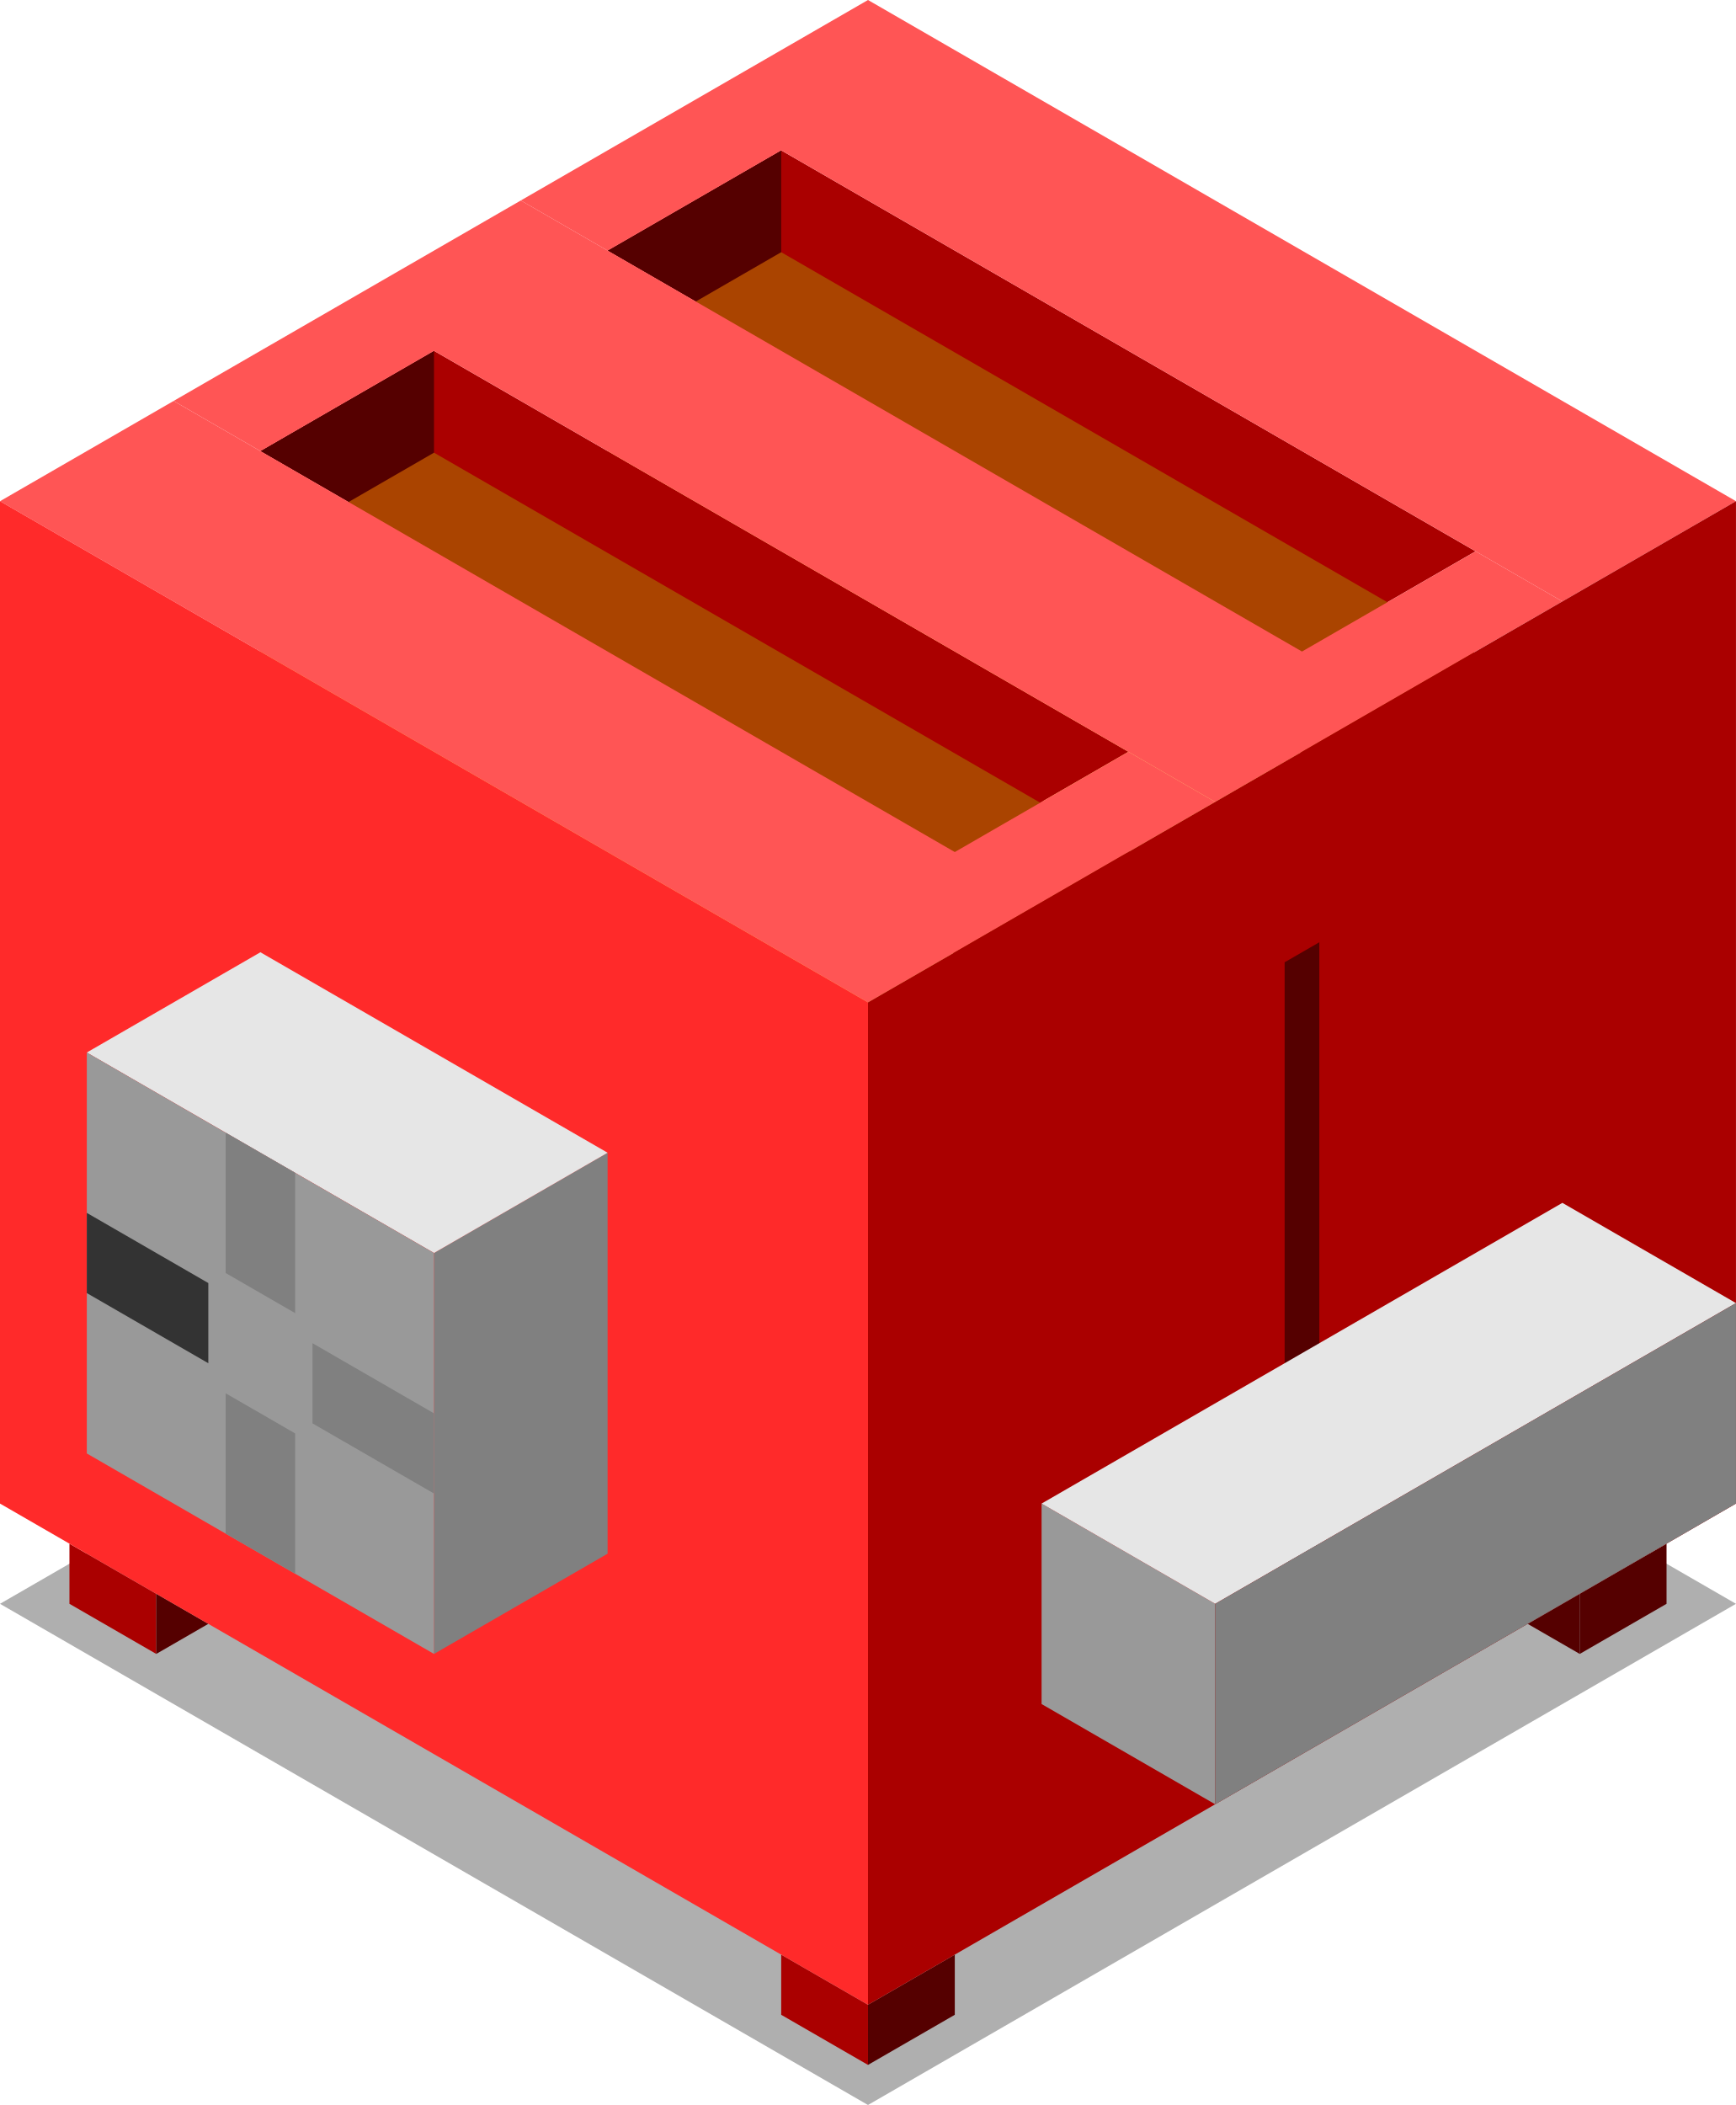
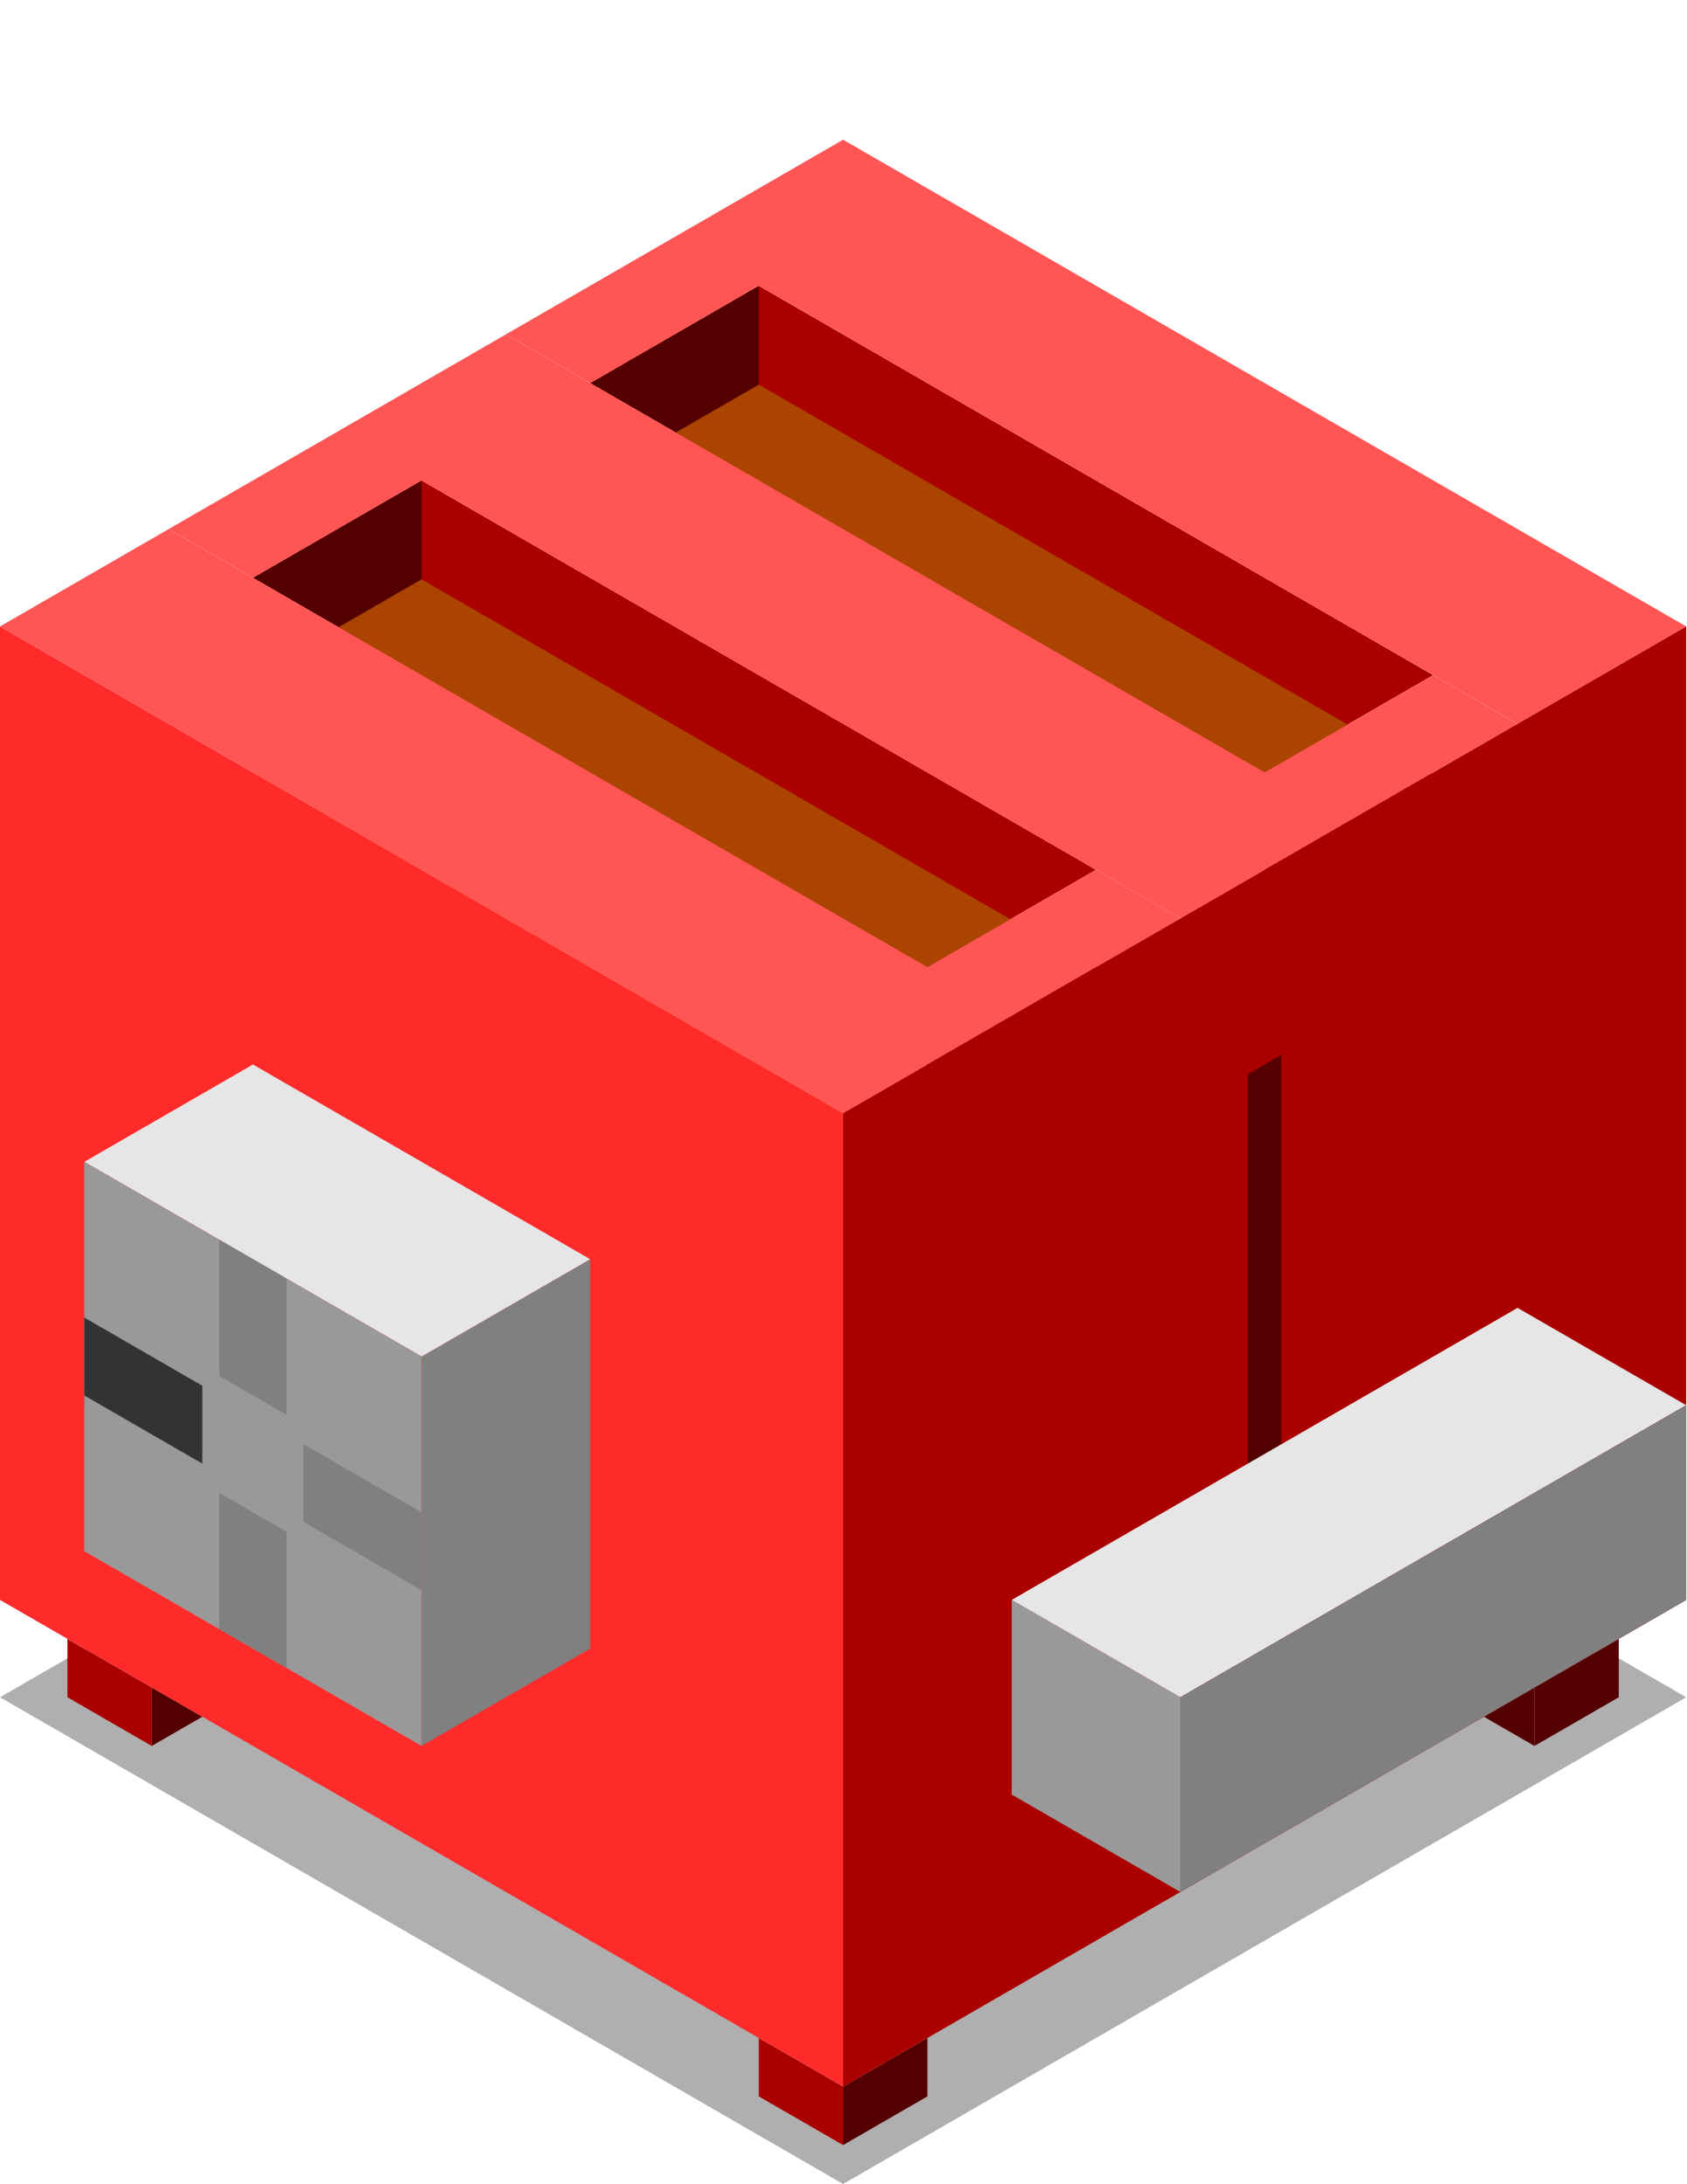
- <svg xmlns="http://www.w3.org/2000/svg" width="86.603mm" height="105mm" viewBox="0 0 306.859 372.047" id="svg2" version="1.1">
+ <svg xmlns="http://www.w3.org/2000/svg" width="86.603mm" height="112.176mm" viewBox="0 0 306.859 397.472" id="svg2" version="1.1">
  <defs id="defs4" />
-   <g id="layer12" style="display:inline" transform="translate(-138.0867,-157.6772)">
+   <g id="layer12" style="display:inline" transform="translate(-138.0867,-132.252)">
    <path style="fill:#000000;fill-opacity:0.314;fill-rule:evenodd;stroke:none;stroke-width:1px;stroke-linecap:butt;stroke-linejoin:miter;stroke-opacity:1" d="M 291.516,529.724 444.946,441.142 291.516,352.559 138.087,441.142 Z" id="path4489" />
    <path style="fill:#aa0000;fill-opacity:1;fill-rule:evenodd;stroke:none;stroke-width:1px;stroke-linecap:butt;stroke-linejoin:miter;stroke-opacity:1" d="m 150.361,430.512 0,10.63 15.343,8.858 0,-10.63 z" id="path4493" />
    <path style="fill:#550000;fill-opacity:1;fill-rule:evenodd;stroke:none;stroke-width:1px;stroke-linecap:butt;stroke-linejoin:miter;stroke-opacity:1" d="m 165.704,450 9.206,-5.315 -9.206,-5.315 z" id="path4495" />
    <path style="fill:#550000;fill-opacity:1;fill-rule:evenodd;stroke:none;stroke-width:1px;stroke-linecap:butt;stroke-linejoin:miter;stroke-opacity:1" d="m 291.516,512.008 0,10.63 15.343,-8.858 0,-10.63 z" id="path4497" />
    <path style="fill:#aa0000;fill-opacity:1;fill-rule:evenodd;stroke:none;stroke-width:1px;stroke-linecap:butt;stroke-linejoin:miter;stroke-opacity:1" d="m 276.173,503.15 0,10.63 15.343,8.858 0,-10.63 z" id="path4499" />
    <path style="fill:#550000;fill-opacity:1;fill-rule:evenodd;stroke:none;stroke-width:1px;stroke-linecap:butt;stroke-linejoin:miter;stroke-opacity:1" d="m 432.672,441.142 0,-10.63 -15.343,8.858 0,10.63 z" id="path4501" />
    <path style="fill:#550000;fill-opacity:1;fill-rule:evenodd;stroke:none;stroke-width:1px;stroke-linecap:butt;stroke-linejoin:miter;stroke-opacity:1" d="m 417.329,450 -9.206,-5.315 9.206,-5.315 z" id="path4503" />
  </g>
-   <g id="layer9" style="display:inline" transform="translate(-138.0867,-157.6772)">
+   <g id="layer9" style="display:inline" transform="translate(-138.0867,-132.252)">
    <path style="fill:#aa0000;fill-opacity:1;fill-rule:evenodd;stroke:none;stroke-width:1px;stroke-linecap:butt;stroke-linejoin:miter;stroke-opacity:1" d="m 245.488,201.969 30.686,-17.717 122.744,70.866 -30.686,17.717 z" id="path4208" />
    <path style="fill:#550000;fill-opacity:1;fill-rule:evenodd;stroke:none;stroke-width:1px;stroke-linecap:butt;stroke-linejoin:miter;stroke-opacity:1" d="m 276.173,184.252 0,35.433 -30.686,-17.717 z" id="path4210" />
    <path style="fill:#ff5555;fill-opacity:1;fill-rule:evenodd;stroke:none;stroke-width:1px;stroke-linecap:butt;stroke-linejoin:miter;stroke-opacity:1" d="m 230.145,193.11 61.372,-35.433 153.43,88.583 -30.686,17.717 -138.087,-79.724 -30.686,17.717 z" id="path4337" />
  </g>
-   <g id="layer11" style="display:inline" transform="translate(-138.0867,-157.6772)">
+   <g id="layer11" style="display:inline" transform="translate(-138.0867,-132.252)">
    <path style="fill:#aa4400;fill-opacity:1;fill-rule:evenodd;stroke:none;stroke-width:1px;stroke-linecap:butt;stroke-linejoin:miter;stroke-opacity:1" d="m 245.488,219.969 30.686,-17.717 122.744,70.866 -30.686,17.717 z" id="path4354" />
    <path style="fill:#803300;fill-opacity:1;fill-rule:evenodd;stroke:none;stroke-width:1px;stroke-linecap:butt;stroke-linejoin:miter;stroke-opacity:1" d="m 368.231,290.835 0,35.433 30.686,-17.717 0,-35.433 z" id="path4356" />
    <path style="fill:#ffe680;fill-opacity:1;fill-rule:evenodd;stroke:none;stroke-width:1px;stroke-linecap:butt;stroke-linejoin:miter;stroke-opacity:1" d="m 352.888,441.425 0,-124.016 15.343,8.858 0,-35.433 -122.744,-70.866 0,35.433 15.343,8.858 0,124.016 z" id="path4358" />
    <path style="fill:#803300;fill-opacity:1;fill-rule:evenodd;stroke:none;stroke-width:1px;stroke-linecap:butt;stroke-linejoin:miter;stroke-opacity:1" d="m 383.574,317.409 0,106.299 -30.686,17.717 0,-124.016 15.343,8.858 z" id="path4360" />
    <path style="fill:#ff9955;fill-opacity:1;fill-rule:evenodd;stroke:#c87137;stroke-width:1px;stroke-linecap:butt;stroke-linejoin:miter;stroke-opacity:1" d="m 276.173,273.118 0,35.433 30.686,17.717 0,-35.433 z" id="path4362" />
    <path style="fill:#ff9955;fill-opacity:1;fill-rule:evenodd;stroke:#c87137;stroke-width:1px;stroke-linecap:butt;stroke-linejoin:miter;stroke-opacity:1" d="m 322.202,299.693 0,17.717 15.343,8.858 0,-17.717 -15.343,-8.858 z" id="path4364" />
    <path style="fill:#ff9955;fill-opacity:1;fill-rule:evenodd;stroke:#c87137;stroke-width:1px;stroke-linecap:butt;stroke-linejoin:miter;stroke-opacity:1" d="m 306.859,343.984 30.686,17.717 0,35.433 -30.686,-17.717 z" id="path4366" />
    <path style="fill:#ff9955;fill-opacity:1;fill-rule:evenodd;stroke:#c87137;stroke-width:1px;stroke-linecap:butt;stroke-linejoin:miter;stroke-opacity:1" d="m 276.173,343.984 0,17.717 15.343,8.858 0,-17.717 z" id="path4368" />
  </g>
-   <g id="layer8" style="display:inline" transform="translate(-138.0867,-157.6772)">
+   <g id="layer8" style="display:inline" transform="translate(-138.0867,-132.252)">
    <path style="fill:#aa0000;fill-opacity:1;fill-rule:evenodd;stroke:none;stroke-width:1px;stroke-linecap:butt;stroke-linejoin:miter;stroke-opacity:1" d="m 184.116,237.402 30.686,-17.717 122.744,70.866 -30.686,17.717 z" id="path4201" />
    <path style="fill:#550000;fill-opacity:1;fill-rule:evenodd;stroke:none;stroke-width:1px;stroke-linecap:butt;stroke-linejoin:miter;stroke-opacity:1" d="m 214.802,219.685 0,35.433 -30.686,-17.717 z" id="path4203" />
    <path style="display:inline;fill:#ff5555;fill-opacity:1;fill-rule:evenodd;stroke:none;stroke-width:1px;stroke-linecap:butt;stroke-linejoin:miter;stroke-opacity:1" d="m 230.145,193.109 -61.371,35.434 15.342,8.859 30.686,-17.717 138.088,79.725 30.686,-17.717 30.686,-17.717 -15.342,-8.859 -30.688,17.717 -138.086,-79.725 z" id="path4334" />
  </g>
-   <g id="layer10" style="display:inline" transform="translate(-138.0867,-157.6772)">
+   <g id="layer10" style="display:inline" transform="translate(-138.0867,-132.252)">
    <path style="fill:#aa4400;fill-opacity:1;fill-rule:evenodd;stroke:none;stroke-width:1px;stroke-linecap:butt;stroke-linejoin:miter;stroke-opacity:1" d="M 214.802,237.685 337.545,308.551 306.859,326.268 184.116,255.402 Z" id="path4221" />
    <path style="fill:#803300;fill-opacity:1;fill-rule:evenodd;stroke:none;stroke-width:1px;stroke-linecap:butt;stroke-linejoin:miter;stroke-opacity:1" d="m 306.859,326.268 0,35.433 30.686,-17.717 0,-35.433 z" id="path4223" />
    <path style="fill:#ffe680;fill-opacity:1;fill-rule:evenodd;stroke:none;stroke-width:1px;stroke-linecap:butt;stroke-linejoin:miter;stroke-opacity:1" d="m 184.116,255.402 0,35.433 15.343,8.858 0,124.016 92.058,53.15 0,-124.016 15.343,8.858 0,-35.433 z" id="path4227" />
    <path style="fill:#803300;fill-opacity:1;fill-rule:evenodd;stroke:none;stroke-width:1px;stroke-linecap:butt;stroke-linejoin:miter;stroke-opacity:1" d="m 291.516,476.858 30.686,-17.717 0,-106.299 -15.343,8.858 -15.343,-8.858 z" id="path4229" />
    <path style="fill:#ff9955;fill-opacity:1;fill-rule:evenodd;stroke:#c87137;stroke-width:1px;stroke-linecap:butt;stroke-linejoin:miter;stroke-opacity:1" d="m 214.802,308.551 0,35.433 30.686,17.717 0,-35.433 z" id="path4257" />
    <path style="fill:#ff9955;fill-opacity:1;fill-rule:evenodd;stroke:#c87137;stroke-width:1px;stroke-linecap:butt;stroke-linejoin:miter;stroke-opacity:1" d="m 260.83,335.126 0,17.717 15.343,8.858 0,-17.717 z" id="path4265" />
    <path style="fill:#ff9955;fill-opacity:1;fill-rule:evenodd;stroke:#c87137;stroke-width:1px;stroke-linecap:butt;stroke-linejoin:miter;stroke-opacity:1" d="m 245.488,379.417 0,35.433 30.686,17.717 0,-35.433 z" id="path4267" />
    <path style="fill:#ff9955;fill-opacity:1;fill-rule:evenodd;stroke:#c87137;stroke-width:1px;stroke-linecap:butt;stroke-linejoin:miter;stroke-opacity:1" d="m 214.802,379.417 0,17.717 15.343,8.858 0,-17.717 z" id="path4271" />
  </g>
-   <g id="layer5" style="display:inline" transform="translate(-138.0867,-157.6772)">
+   <g id="layer5" style="display:inline" transform="translate(-138.0867,-132.252)">
    <path style="fill:#ff5555;fill-opacity:1;fill-rule:evenodd;stroke:none;stroke-width:1px;stroke-linecap:butt;stroke-linejoin:miter;stroke-opacity:1" d="m 184.116,237.402 -15.343,-8.858 -30.686,17.717 153.43,88.583 61.372,-35.433 -15.343,-8.858 -30.686,17.717 z" id="path4273" />
  </g>
-   <g id="layer1" style="display:inline" transform="translate(-138.0867,-157.6772)">
+   <g id="layer1" style="display:inline" transform="translate(-138.0867,-132.252)">
    <path style="fill:#ff2a2a;fill-opacity:1;fill-rule:evenodd;stroke:none;stroke-width:1px;stroke-linecap:butt;stroke-linejoin:miter;stroke-opacity:1" d="m 291.516,334.843 0,177.165 -153.43,-88.583 0,-177.165 z" id="path4140" />
    <path style="fill:#aa0000;fill-rule:evenodd;stroke:none;stroke-width:1px;stroke-linecap:butt;stroke-linejoin:miter;stroke-opacity:1" d="m 291.516,512.008 153.43,-88.583 0,-177.165 -153.43,88.583 0,177.165 z" id="path4142" />
    <path style="fill:#808080;fill-opacity:1;fill-rule:evenodd;stroke:none;stroke-width:1px;stroke-linecap:butt;stroke-linejoin:miter;stroke-opacity:1" d="m 245.488,361.417 -30.686,17.717 0,70.866 30.686,-17.717 z" id="path4146" />
    <path style="fill:#e6e6e6;fill-opacity:1;fill-rule:evenodd;stroke:none;stroke-width:1px;stroke-linecap:butt;stroke-linejoin:miter;stroke-opacity:1" d="m 214.802,379.134 -61.372,-35.433 30.686,-17.717 61.372,35.433 z" id="path4150" />
    <path style="display:inline;fill:#999999;fill-opacity:1;fill-rule:evenodd;stroke:none;stroke-width:1px;stroke-linecap:butt;stroke-linejoin:miter;stroke-opacity:1" d="m 153.43,343.701 0,70.866 61.372,35.433 0,-70.866 z" id="path4157" />
  </g>
-   <g id="layer2" style="display:inline" transform="translate(-138.0867,-157.6772)">
+   <g id="layer2" style="display:inline" transform="translate(-138.0867,-132.252)">
    <path style="fill:#333333;fill-opacity:1;fill-rule:evenodd;stroke:none;stroke-width:1px;stroke-linecap:butt;stroke-linejoin:miter;stroke-opacity:1" d="m 153.43,372.047 21.48,12.402 0,14.173 -21.48,-12.402 z" id="path4533" />
  </g>
-   <g id="layer13" style="display:inline" transform="translate(-138.0867,-157.6772)">
+   <g id="layer13" style="display:inline" transform="translate(-138.0867,-132.252)">
    <path style="display:inline;fill:#808080;fill-opacity:1;fill-rule:evenodd;stroke:none;stroke-width:1px;stroke-linecap:butt;stroke-linejoin:miter;stroke-opacity:1" d="m 177.979,357.873 0,17.717 0,7.088 12.273,7.086 0,-7.086 0,-17.717 -12.273,-7.088 z" id="path4524" />
  </g>
-   <g id="layer14" style="display:inline" transform="translate(-138.0867,-157.6772)">
+   <g id="layer14" style="display:inline" transform="translate(-138.0867,-132.252)">
    <path style="display:inline;fill:#808080;fill-opacity:1;fill-rule:evenodd;stroke:none;stroke-width:1px;stroke-linecap:butt;stroke-linejoin:miter;stroke-opacity:1" d="m 214.802,407.48 0,14.173 -21.48,-12.402 0,-14.173 z" id="path4529" />
  </g>
-   <g id="layer15" style="display:inline" transform="translate(-138.0867,-157.6772)">
+   <g id="layer15" style="display:inline" transform="translate(-138.0867,-132.252)">
    <path style="display:inline;fill:#808080;fill-opacity:1;fill-rule:evenodd;stroke:none;stroke-width:1px;stroke-linecap:butt;stroke-linejoin:miter;stroke-opacity:1" d="m 190.253,411.024 0,24.803 -12.274,-7.087 0,-24.803 z" id="path4531" />
  </g>
-   <g id="layer3" style="display:inline" transform="translate(-138.0867,-157.6772)">
+   <g id="layer3" style="display:inline" transform="translate(-138.0867,-132.252)">
    <path style="fill:#550000;fill-opacity:1;fill-rule:evenodd;stroke:none;stroke-width:1px;stroke-linecap:butt;stroke-linejoin:miter;stroke-opacity:1" d="m 365.163,327.756 6.137,-3.543 0,106.299 -6.137,3.543 z" id="path4160" />
  </g>
-   <g id="layer4" style="display:inline" transform="translate(-138.0867,-157.6772)">
+   <g id="layer4" style="display:inline" transform="translate(-138.0867,-132.252)">
    <path style="fill:#999999;fill-opacity:1;fill-rule:evenodd;stroke:none;stroke-width:1px;stroke-linecap:butt;stroke-linejoin:miter;stroke-opacity:1" d="m 322.202,423.425 0,35.433 30.686,17.717 0,-35.433 z" id="path4173" />
    <path style="fill:#e6e6e6;fill-opacity:1;fill-rule:evenodd;stroke:none;stroke-width:1px;stroke-linecap:butt;stroke-linejoin:miter;stroke-opacity:1" d="m 322.202,423.425 92.058,-53.15 30.686,17.717 -92.058,53.15 z" id="path4175" />
    <path style="fill:#808080;fill-opacity:1;fill-rule:evenodd;stroke:none;stroke-width:1px;stroke-linecap:butt;stroke-linejoin:miter;stroke-opacity:1" d="m 352.888,441.142 92.058,-53.15 0,35.433 -92.058,53.15 z" id="path4177" />
  </g>
</svg>
